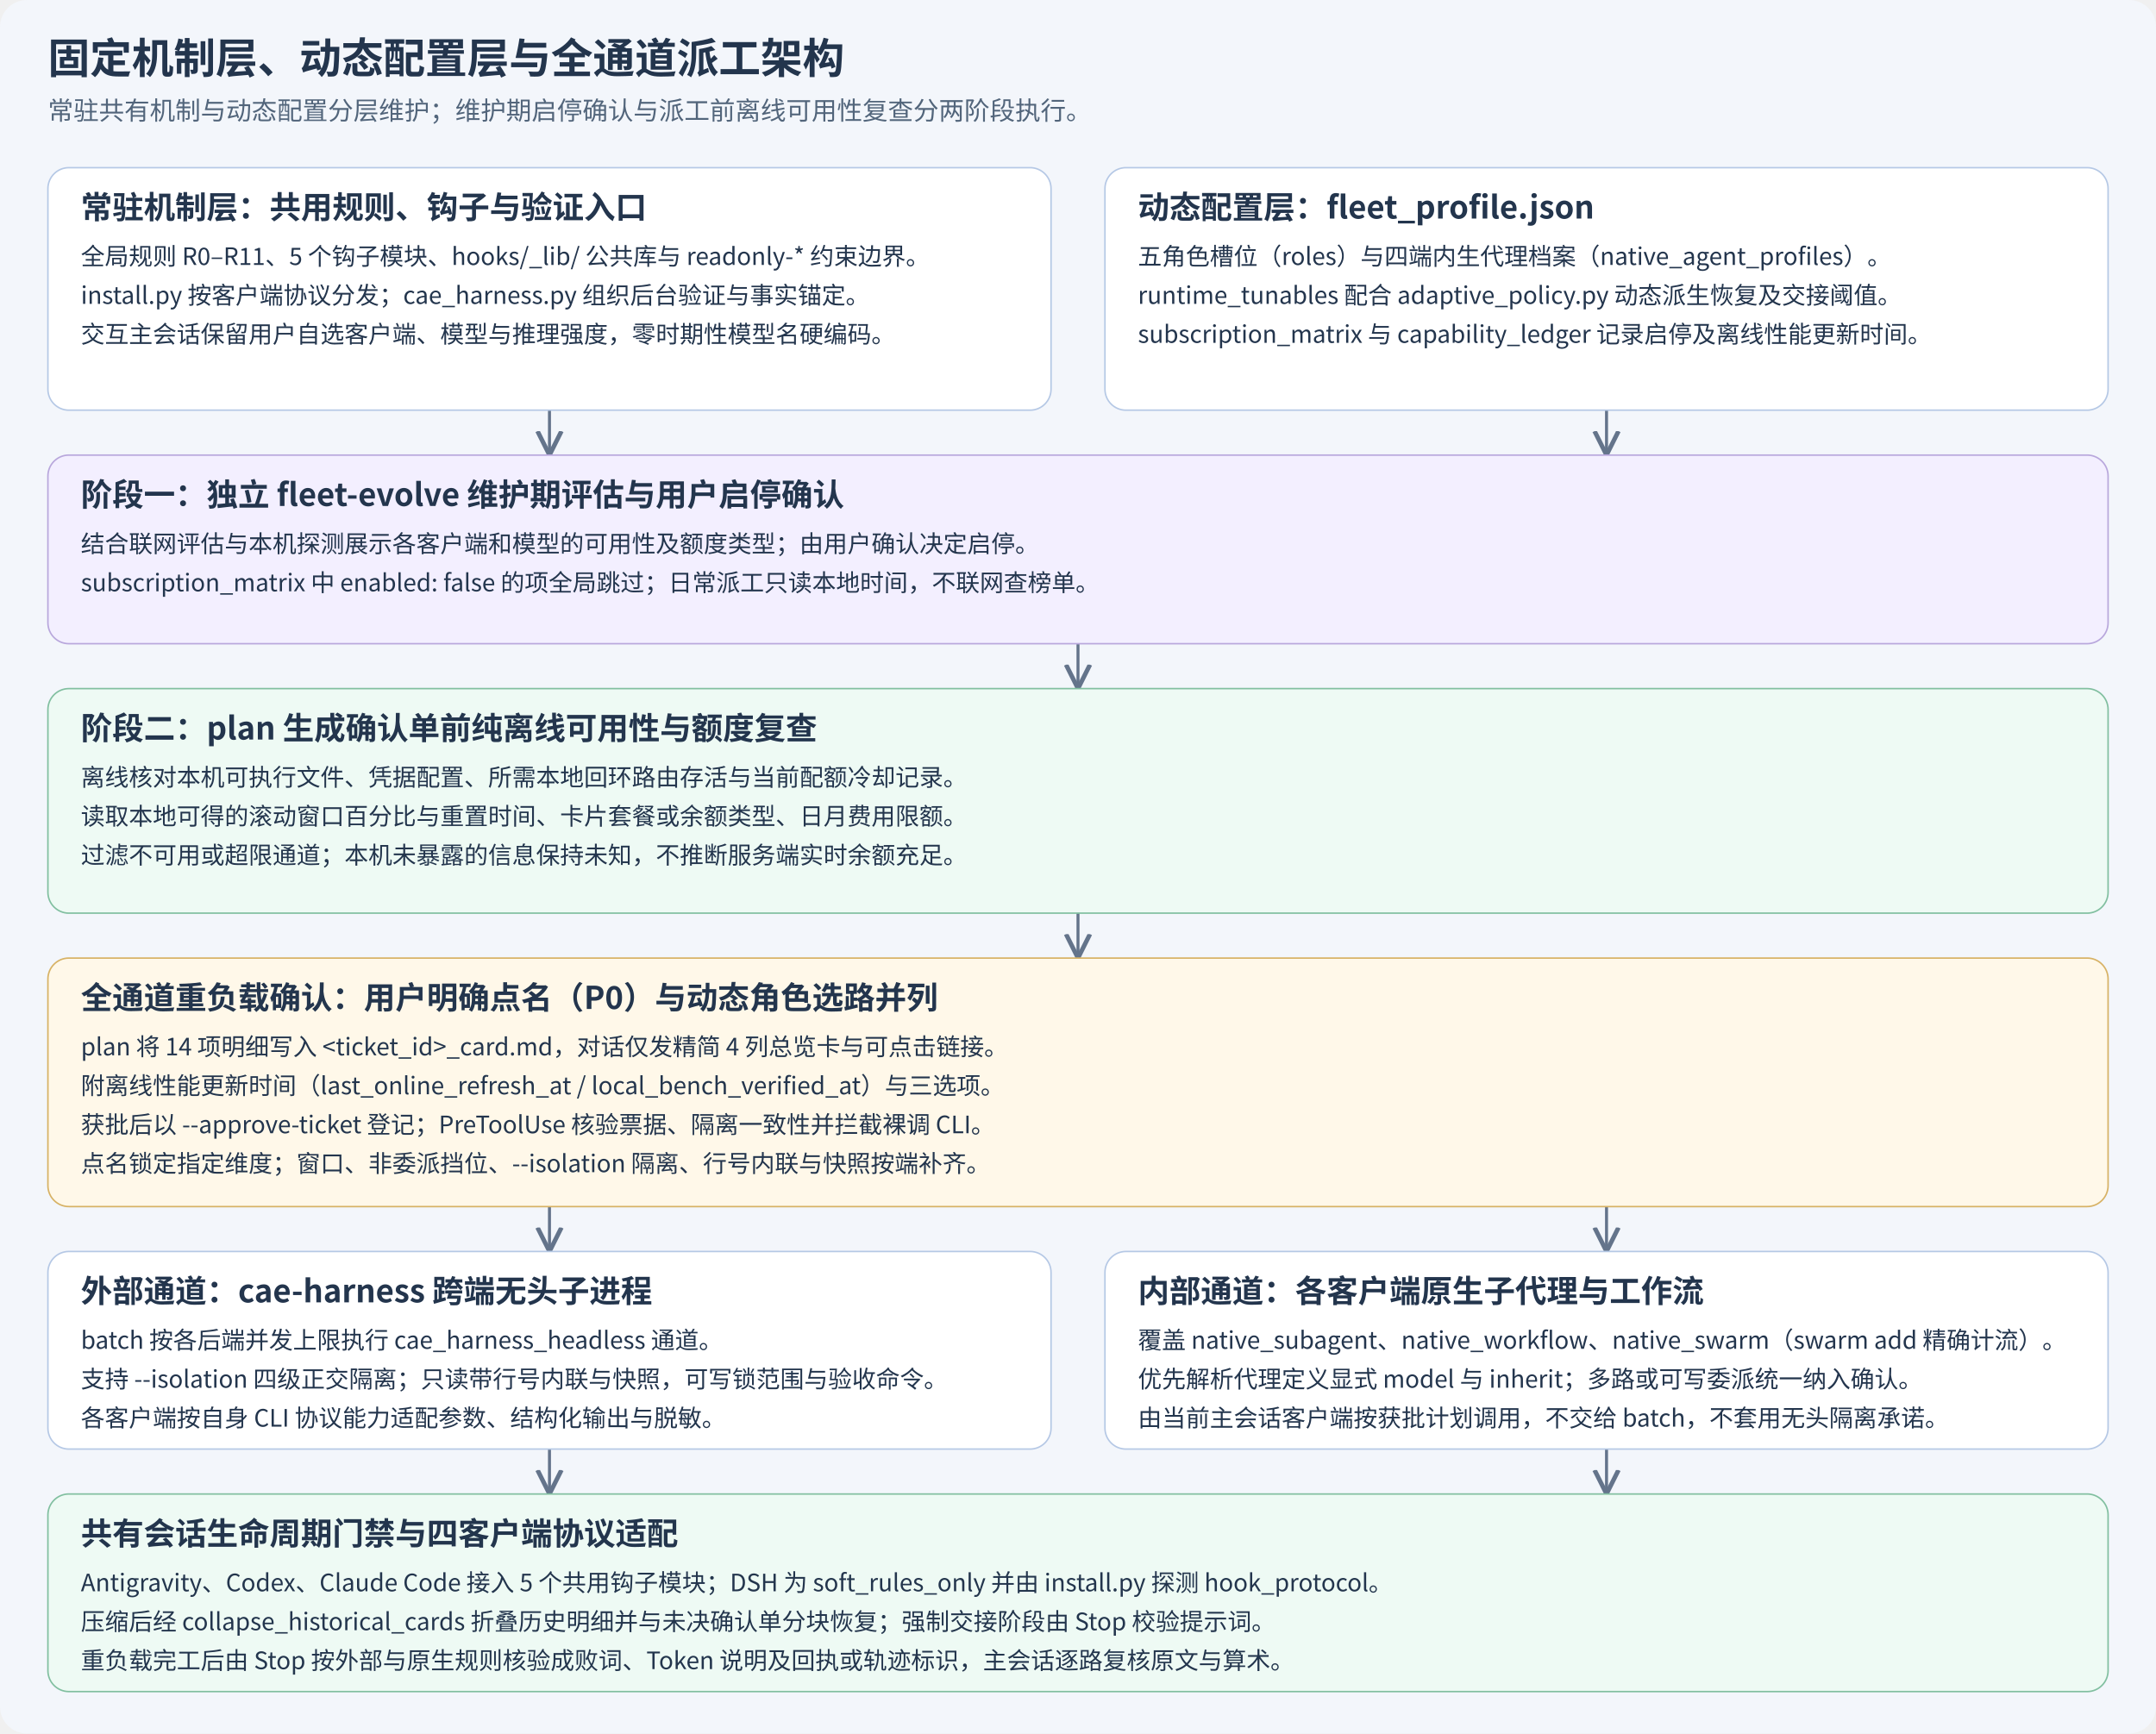
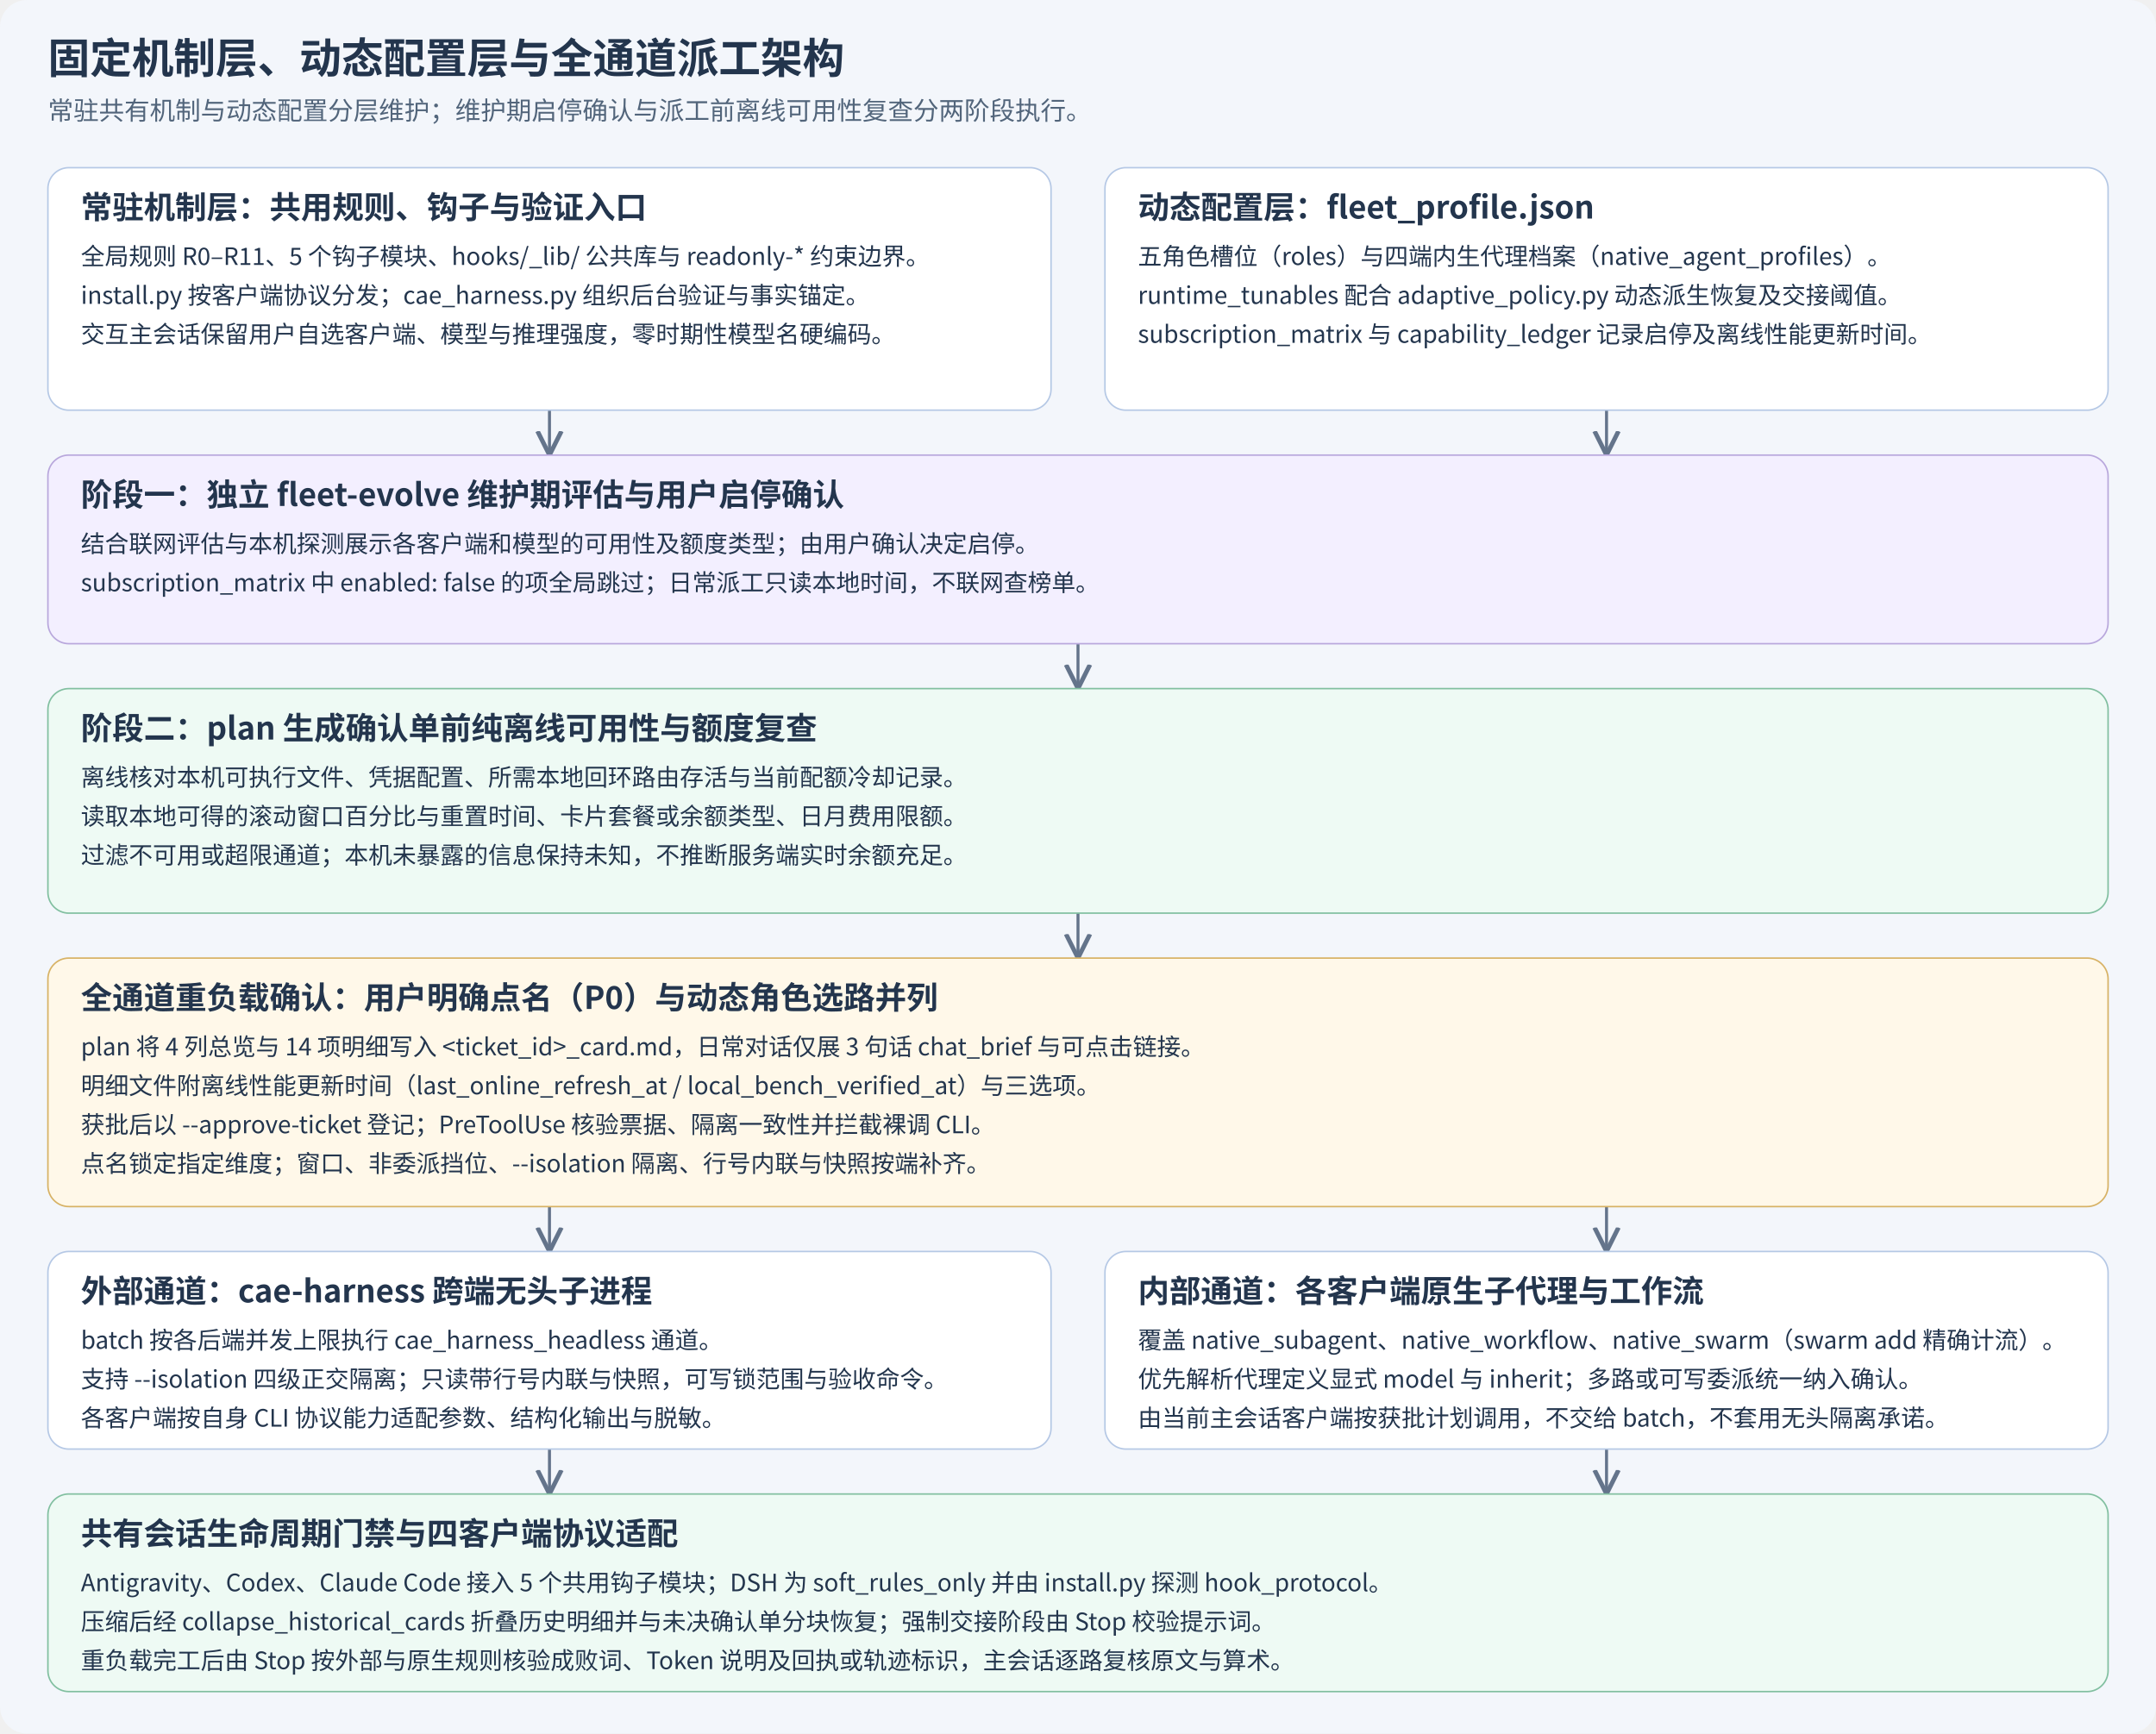
<svg xmlns="http://www.w3.org/2000/svg" width="1440" height="1158" viewBox="0 0 1440 1158" role="img" aria-labelledby="title desc">
  <defs>
    <marker id="arrow" markerWidth="10" markerHeight="10" refX="8" refY="5" orient="auto">
      <path d="M 0 1 L 8 5 L 0 9" fill="none" stroke="#64748b" stroke-width="1.5" />
    </marker>
  </defs>
  <style>text { font-family: "Microsoft YaHei", "Noto Sans CJK SC", sans-serif; fill: #23354d; } .title { font-size: 28px; font-weight: 700; } .subtitle { font-size: 17px; fill: #52657b; } .heading { font-size: 21px; font-weight: 700; } .body { font-size: 16px; } .link { fill: none; stroke: #64748b; stroke-width: 2; marker-end: url(#arrow); }</style>
  <rect width="1440" height="1158" rx="18" fill="#f3f6fb" />
  <text x="32" y="49" class="title">固定机制层、动态配置层与全通道派工架构</text>
  <text x="32" y="80" class="subtitle">常驻共有机制与动态配置分层维护；维护期启停确认与派工前离线可用性复查分两阶段执行。</text>
  <path class="link" d="M 367 274 L 367 304" />
  <path class="link" d="M 1073 274 L 1073 304" />
  <path class="link" d="M 720 430 L 720 460" />
  <path class="link" d="M 720 610 L 720 640" />
  <path class="link" d="M 367 806 L 367 836" />
  <path class="link" d="M 1073 806 L 1073 836" />
  <path class="link" d="M 367 968 L 367 998" />
  <path class="link" d="M 1073 968 L 1073 998" />
  <g>
    <rect x="32" y="112" width="670" height="162" rx="14" fill="#ffffff" stroke="#b5c8e5" />
    <text x="54" y="146" class="heading">常驻机制层：共用规则、钩子与验证入口</text>
    <text x="54" y="177" class="body">全局规则 R0–R11、5 个钩子模块、hooks/_lib/ 公共库与 readonly-* 约束边界。</text>
    <text x="54" y="203" class="body">install.py 按客户端协议分发；cae_harness.py 组织后台验证与事实锚定。</text>
    <text x="54" y="229" class="body">交互主会话保留用户自选客户端、模型与推理强度，零时期性模型名硬编码。</text>
  </g>
  <g>
    <rect x="738" y="112" width="670" height="162" rx="14" fill="#ffffff" stroke="#b5c8e5" />
    <text x="760" y="146" class="heading">动态配置层：fleet_profile.json</text>
    <text x="760" y="177" class="body">五角色槽位（roles）与四端内生代理档案（native_agent_profiles）。</text>
    <text x="760" y="203" class="body">runtime_tunables 配合 adaptive_policy.py 动态派生恢复及交接阈值。</text>
    <text x="760" y="229" class="body">subscription_matrix 与 capability_ledger 记录启停及离线性能更新时间。</text>
  </g>
  <g>
    <rect x="32" y="304" width="1376" height="126" rx="14" fill="#f3efff" stroke="#b8a7dc" />
    <text x="54" y="338" class="heading">阶段一：独立 fleet-evolve 维护期评估与用户启停确认</text>
    <text x="54" y="369" class="body">结合联网评估与本机探测展示各客户端和模型的可用性及额度类型；由用户确认决定启停。</text>
    <text x="54" y="395" class="body">subscription_matrix 中 enabled: false 的项全局跳过；日常派工只读本地时间，不联网查榜单。</text>
  </g>
  <g>
    <rect x="32" y="460" width="1376" height="150" rx="14" fill="#eefaf4" stroke="#81bfa0" />
    <text x="54" y="494" class="heading">阶段二：plan 生成确认单前纯离线可用性与额度复查</text>
    <text x="54" y="525" class="body">离线核对本机可执行文件、凭据配置、所需本地回环路由存活与当前配额冷却记录。</text>
    <text x="54" y="551" class="body">读取本地可得的滚动窗口百分比与重置时间、卡片套餐或余额类型、日月费用限额。</text>
    <text x="54" y="577" class="body">过滤不可用或超限通道；本机未暴露的信息保持未知，不推断服务端实时余额充足。</text>
  </g>
  <g>
    <rect x="32" y="640" width="1376" height="166" rx="14" fill="#fff8e9" stroke="#d7b265" />
    <text x="54" y="674" class="heading">全通道重负载确认：用户明确点名（P0）与动态角色选路并列</text>
-     <text x="54" y="705" class="body">plan 将 14 项明细写入 &lt;ticket_id&gt;_card.md，对话仅发精简 4 列总览卡与可点击链接。</text>
-     <text x="54" y="731" class="body">附离线性能更新时间（last_online_refresh_at / local_bench_verified_at）与三选项。</text>
+     <text x="54" y="705" class="body">plan 将 4 列总览与 14 项明细写入 &lt;ticket_id&gt;_card.md，日常对话仅展 3 句话 chat_brief 与可点击链接。</text>
+     <text x="54" y="731" class="body">明细文件附离线性能更新时间（last_online_refresh_at / local_bench_verified_at）与三选项。</text>
    <text x="54" y="757" class="body">获批后以 --approve-ticket 登记；PreToolUse 核验票据、隔离一致性并拦截裸调 CLI。</text>
    <text x="54" y="783" class="body">点名锁定指定维度；窗口、非委派挡位、--isolation 隔离、行号内联与快照按端补齐。</text>
  </g>
  <g>
    <rect x="32" y="836" width="670" height="132" rx="14" fill="#ffffff" stroke="#b5c8e5" />
    <text x="54" y="870" class="heading">外部通道：cae-harness 跨端无头子进程</text>
    <text x="54" y="901" class="body">batch 按各后端并发上限执行 cae_harness_headless 通道。</text>
    <text x="54" y="927" class="body">支持 --isolation 四级正交隔离；只读带行号内联与快照，可写锁范围与验收命令。</text>
    <text x="54" y="953" class="body">各客户端按自身 CLI 协议能力适配参数、结构化输出与脱敏。</text>
  </g>
  <g>
    <rect x="738" y="836" width="670" height="132" rx="14" fill="#ffffff" stroke="#b5c8e5" />
    <text x="760" y="870" class="heading">内部通道：各客户端原生子代理与工作流</text>
    <text x="760" y="901" class="body">覆盖 native_subagent、native_workflow、native_swarm（swarm add 精确计流）。</text>
    <text x="760" y="927" class="body">优先解析代理定义显式 model 与 inherit；多路或可写委派统一纳入确认。</text>
    <text x="760" y="953" class="body">由当前主会话客户端按获批计划调用，不交给 batch，不套用无头隔离承诺。</text>
  </g>
  <g>
    <rect x="32" y="998" width="1376" height="132" rx="14" fill="#eefaf4" stroke="#81bfa0" />
    <text x="54" y="1032" class="heading">共有会话生命周期门禁与四客户端协议适配</text>
    <text x="54" y="1063" class="body">Antigravity、Codex、Claude Code 接入 5 个共用钩子模块；DSH 为 soft_rules_only 并由 install.py 探测 hook_protocol。</text>
    <text x="54" y="1089" class="body">压缩后经 collapse_historical_cards 折叠历史明细并与未决确认单分块恢复；强制交接阶段由 Stop 校验提示词。</text>
    <text x="54" y="1115" class="body">重负载完工后由 Stop 按外部与原生规则核验成败词、Token 说明及回执或轨迹标识，主会话逐路复核原文与算术。</text>
  </g>
</svg>
